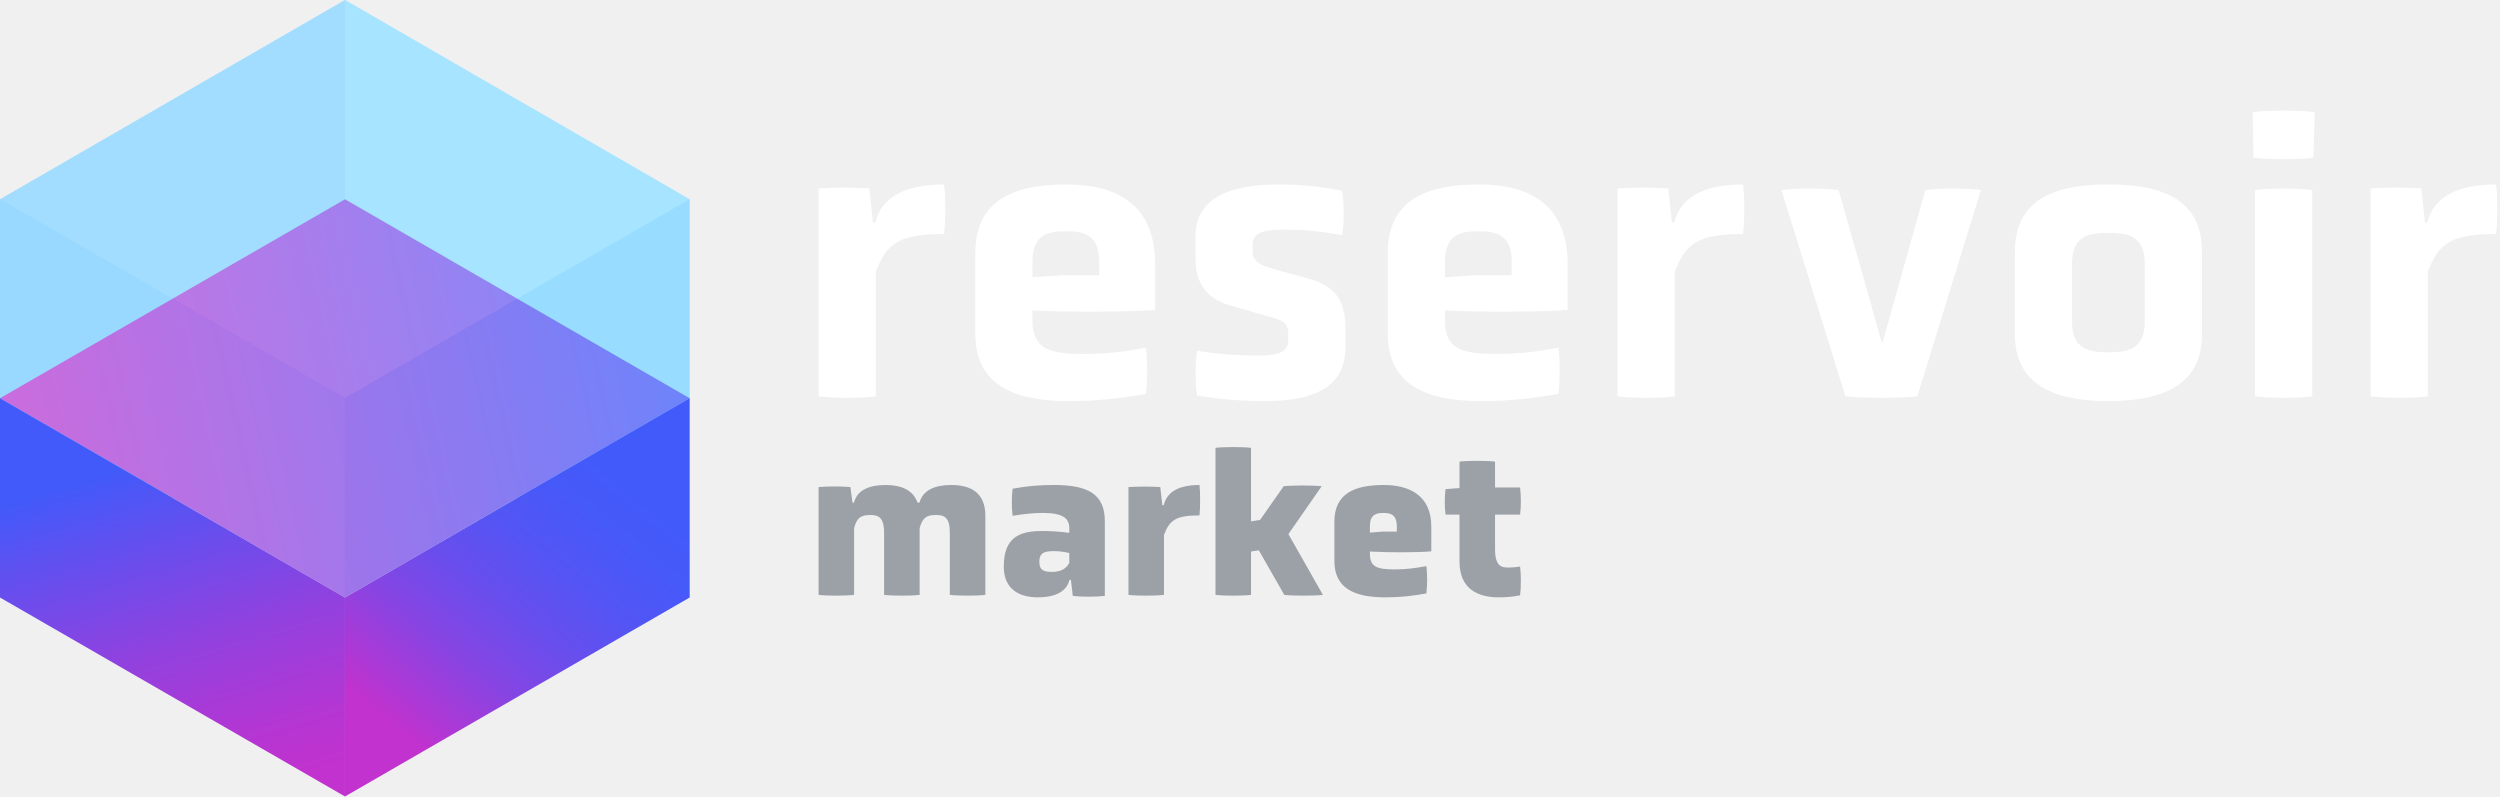
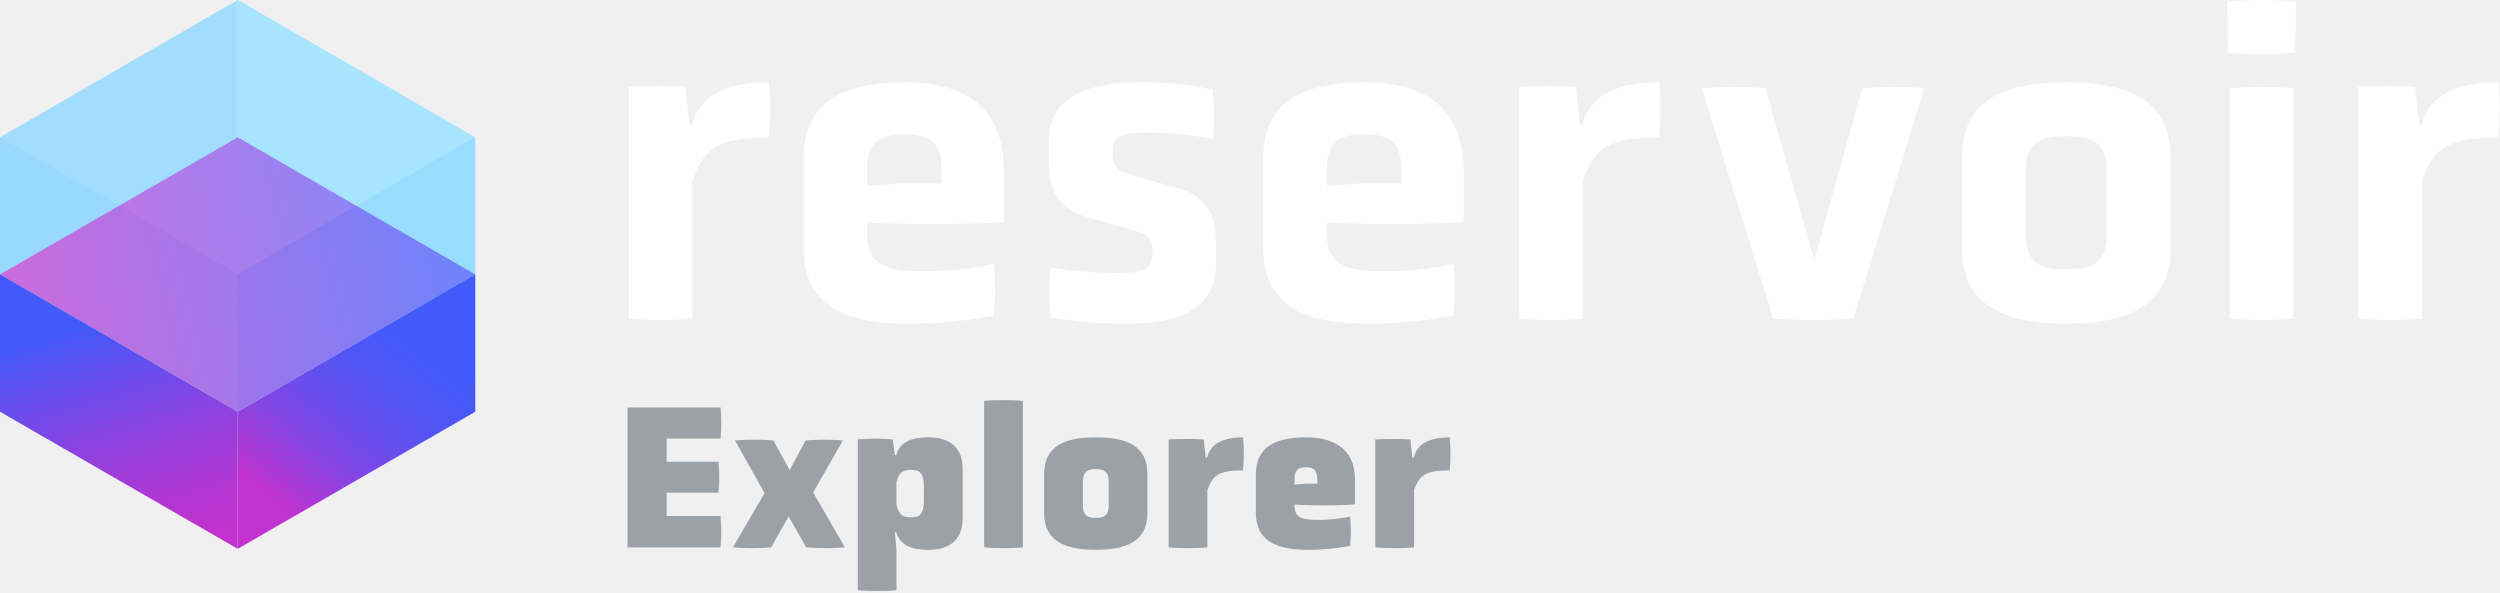
- <svg xmlns="http://www.w3.org/2000/svg" width="113" height="36" viewBox="0 0 113 36" fill="none">
-   <path d="M31.17 27.008L15.594 18V0L31.17 9.008V27.008Z" fill="#80D8FF" />
-   <path d="M0 27.008L15.593 18V0L0 9.008V27.008Z" fill="#7ACFFF" />
-   <path d="M15.593 27.008L31.17 18L15.593 9.008L0 18L15.593 27.008Z" fill="url(#paint0_linear_1110_12604)" />
-   <path opacity="0.3" d="M15.593 36L0 27.008V9.008L15.593 18V36Z" fill="#E4F0FE" />
-   <path d="M0 27.008L15.593 36V27.008L0 18V27.008Z" fill="url(#paint1_linear_1110_12604)" />
-   <path opacity="0.3" d="M15.594 36L31.17 27.008V9.008L15.594 18V36Z" fill="#D0E6FF" />
-   <path d="M31.17 27.008L15.594 36V27.008L31.17 18V27.008Z" fill="url(#paint2_linear_1110_12604)" />
-   <path opacity="0.3" d="M15.593 18L31.17 9.008L15.593 0L0 9.008L15.593 18Z" fill="white" />
-   <path d="M37 8.519C37.759 8.465 38.518 8.465 39.295 8.519L39.457 10.054H39.566C39.855 8.844 41.029 8.338 42.673 8.338C42.745 8.952 42.745 9.964 42.673 10.578C40.632 10.578 40.072 10.994 39.584 12.295V17.913C38.952 18.004 37.615 18.004 37 17.913V8.519Z" fill="white" />
-   <path d="M52.212 14.011C51.002 14.101 48.22 14.119 46.666 14.029V14.481C46.666 15.763 47.407 15.998 48.96 15.998C50.026 15.998 50.785 15.908 51.797 15.709C51.869 16.323 51.869 17.191 51.797 17.805C50.532 18.022 49.52 18.13 48.328 18.13C45.727 18.13 44.083 17.353 44.083 15.059V11.445C44.083 9.043 45.817 8.338 48.22 8.338C50.604 8.338 52.212 9.35 52.212 11.933V14.011ZM49.683 11.825C49.683 10.596 48.978 10.452 48.184 10.452C47.389 10.452 46.666 10.596 46.666 11.825V12.53L48.057 12.439H49.683V11.825Z" fill="white" />
-   <path d="M60.812 15.709C60.812 17.462 59.438 18.13 57.198 18.13C56.241 18.13 55.139 18.058 54.109 17.877C54.019 17.227 54.019 16.486 54.109 15.854C55.085 16.016 56.06 16.07 56.819 16.07C57.542 16.07 58.228 16.016 58.228 15.402V15.059C58.228 14.535 57.867 14.444 57.252 14.282L55.627 13.812C54.597 13.523 54.037 12.873 54.037 11.68V10.687C54.037 9.007 55.482 8.338 57.776 8.338C58.68 8.338 59.619 8.41 60.667 8.627C60.757 9.278 60.757 10 60.667 10.633C59.565 10.434 58.86 10.38 58.066 10.38C57.289 10.38 56.62 10.434 56.62 11.048V11.391C56.62 11.843 57.036 12.006 57.596 12.168L59.113 12.584C60.233 12.891 60.812 13.451 60.812 14.824V15.709Z" fill="white" />
-   <path d="M70.856 14.011C69.646 14.101 66.864 14.119 65.31 14.029V14.481C65.31 15.763 66.051 15.998 67.605 15.998C68.671 15.998 69.429 15.908 70.441 15.709C70.513 16.323 70.513 17.191 70.441 17.805C69.176 18.022 68.165 18.13 66.972 18.13C64.371 18.13 62.727 17.353 62.727 15.059V11.445C62.727 9.043 64.461 8.338 66.864 8.338C69.249 8.338 70.856 9.35 70.856 11.933V14.011ZM68.327 11.825C68.327 10.596 67.623 10.452 66.828 10.452C66.033 10.452 65.31 10.596 65.31 11.825V12.53L66.701 12.439H68.327V11.825Z" fill="white" />
-   <path d="M73.114 8.519C73.873 8.465 74.632 8.465 75.409 8.519L75.571 10.054H75.68C75.969 8.844 77.143 8.338 78.787 8.338C78.859 8.952 78.859 9.964 78.787 10.578C76.746 10.578 76.186 10.994 75.698 12.295V17.913C75.065 18.004 73.728 18.004 73.114 17.913V8.519Z" fill="white" />
-   <path d="M80.522 8.591C81.154 8.5 82.491 8.5 83.106 8.591L85.075 15.546L87.026 8.591C87.64 8.5 88.923 8.5 89.537 8.591L86.665 17.913C85.87 18.003 84.208 18.003 83.413 17.913L80.522 8.591Z" fill="white" />
-   <path d="M99.528 15.113C99.528 17.353 97.829 18.13 95.3 18.13C92.771 18.13 91.073 17.353 91.073 15.113V11.391C91.073 9.06 92.771 8.338 95.3 8.338C97.829 8.338 99.528 9.06 99.528 11.391V15.113ZM96.944 11.915C96.944 10.668 96.185 10.524 95.3 10.524C94.397 10.524 93.656 10.668 93.656 11.915V14.553C93.656 15.781 94.397 15.925 95.3 15.925C96.185 15.925 96.944 15.781 96.944 14.553V11.915Z" fill="white" />
-   <path d="M104.568 7.127C103.936 7.218 102.508 7.218 101.858 7.127L101.822 5.068C102.472 4.977 103.972 4.977 104.622 5.068L104.568 7.127ZM101.93 8.591C102.544 8.5 103.881 8.5 104.514 8.591V17.913C103.881 18.003 102.544 18.003 101.93 17.913V8.591Z" fill="white" />
-   <path d="M107.151 8.518C107.91 8.464 108.669 8.464 109.446 8.518L109.608 10.054H109.717C110.006 8.844 111.18 8.338 112.824 8.338C112.896 8.952 112.896 9.964 112.824 10.578C110.783 10.578 110.222 10.993 109.735 12.294V17.913C109.102 18.003 107.765 18.003 107.151 17.913V8.518Z" fill="white" />
-   <path d="M42.932 26.889C43.312 26.935 44.157 26.935 44.538 26.889V23.305C44.538 22.275 43.879 21.922 43.006 21.922C42.291 21.922 41.725 22.127 41.558 22.721H41.474C41.27 22.136 40.713 21.922 40.035 21.922C39.321 21.922 38.755 22.127 38.597 22.721H38.532L38.439 22.015C38.068 21.978 37.371 21.978 37 22.015V26.889C37.381 26.935 38.225 26.935 38.606 26.889V23.872C38.727 23.389 38.922 23.278 39.349 23.278C39.701 23.278 39.961 23.38 39.961 24.085V26.889C40.333 26.935 41.187 26.935 41.567 26.889V23.872C41.697 23.389 41.892 23.278 42.31 23.278C42.681 23.278 42.932 23.38 42.932 24.085V26.889Z" fill="#9BA1A6" />
-   <path d="M48.49 26.935C48.861 26.982 49.557 26.982 49.938 26.935V23.556C49.938 22.312 49.149 21.922 47.636 21.922C47.032 21.922 46.466 21.959 45.77 22.089C45.723 22.47 45.723 22.934 45.77 23.315C46.327 23.222 46.782 23.185 47.134 23.185C48.053 23.185 48.332 23.435 48.332 23.872V24.085C47.905 24.029 47.571 24.002 47.097 24.002C46.086 24.002 45.371 24.28 45.371 25.608C45.371 26.61 46.039 27 46.912 27C47.636 27 48.202 26.777 48.341 26.211H48.406L48.49 26.935ZM48.332 25.441C48.174 25.738 47.914 25.849 47.543 25.849C47.227 25.849 46.977 25.802 46.977 25.394C46.977 24.967 47.227 24.911 47.664 24.911C47.831 24.911 48.091 24.939 48.332 24.995V25.441Z" fill="#9BA1A6" />
-   <path d="M51.006 26.889C51.386 26.935 52.231 26.935 52.612 26.889V24.178C52.862 23.51 53.15 23.296 54.218 23.296C54.255 22.925 54.255 22.303 54.218 21.922C53.345 21.922 52.751 22.192 52.603 22.832H52.538L52.445 22.015C51.962 21.987 51.489 21.987 51.006 22.015V26.889Z" fill="#9BA1A6" />
-   <path d="M58.05 26.889C58.421 26.935 59.433 26.935 59.795 26.889L58.236 24.141L59.739 21.978C59.377 21.932 58.384 21.932 58.022 21.978L56.955 23.5L56.546 23.565V20.242C56.166 20.196 55.321 20.196 54.94 20.242V26.889C55.321 26.935 56.166 26.935 56.546 26.889V24.93L56.899 24.874L58.05 26.889Z" fill="#9BA1A6" />
-   <path d="M64.695 23.807C64.695 22.377 63.684 21.922 62.542 21.922C61.242 21.922 60.314 22.294 60.314 23.584V25.357C60.314 26.592 61.214 27 62.616 27C63.266 27 63.795 26.944 64.472 26.824C64.519 26.452 64.519 25.97 64.472 25.589C63.953 25.682 63.553 25.738 63.034 25.738C62.217 25.738 61.92 25.608 61.92 25.032V24.93C62.69 24.976 64.101 24.976 64.695 24.921V23.807ZM63.136 24.029H62.467L61.92 24.076V23.779C61.92 23.25 62.217 23.185 62.523 23.185C62.839 23.185 63.136 23.25 63.136 23.788V24.029Z" fill="#9BA1A6" />
-   <path d="M68.708 23.259C68.755 22.888 68.755 22.414 68.708 22.034H67.576V20.864C67.195 20.818 66.351 20.818 65.97 20.864V22.061L65.339 22.108C65.292 22.479 65.292 22.888 65.339 23.259H65.97V25.385C65.97 26.629 66.805 27 67.743 27C68.096 27 68.393 26.972 68.708 26.907C68.755 26.536 68.755 25.979 68.708 25.608C68.551 25.635 68.356 25.654 68.198 25.654C67.873 25.654 67.576 25.608 67.576 24.819V23.259H68.708Z" fill="#9BA1A6" />
+ <svg xmlns="http://www.w3.org/2000/svg" width="781" height="185" viewBox="0 0 781 185" fill="none">
+   <path d="M148.459 128.636L74.27 85.731V0L148.459 42.905V128.636Z" fill="#80D8FF" />
+   <path d="M0 128.636L74.268 85.731V0L0 42.905V128.636Z" fill="#7ACFFF" />
+   <path d="M74.268 128.636L148.457 85.731L74.268 42.906L0 85.731L74.268 128.636Z" fill="url(#paint0_linear_1202_89)" />
+   <path opacity="0.3" d="M74.268 171.462L0 128.636V42.906L74.268 85.731V171.462Z" fill="#E4F0FE" />
+   <path d="M0 128.635L74.268 171.46V128.635L0 85.73V128.635Z" fill="url(#paint1_linear_1202_89)" />
+   <path opacity="0.3" d="M74.27 171.462L148.459 128.636V42.906L74.27 85.731V171.462Z" fill="#D0E6FF" />
+   <path d="M148.459 128.635L74.27 171.46V128.635L148.459 85.73V128.635Z" fill="url(#paint2_linear_1202_89)" />
+   <path opacity="0.3" d="M74.268 85.731L148.457 42.905L74.268 0L0 42.905L74.268 85.731Z" fill="white" />
+   <path d="M196.459 27.104C202.304 26.686 208.148 26.686 214.132 27.104L215.384 38.932H216.219C218.446 29.608 227.491 25.712 240.154 25.712C240.71 30.443 240.71 38.236 240.154 42.967C224.429 42.967 220.115 46.168 216.358 56.187V99.464C211.488 100.16 201.19 100.16 196.459 99.464V27.104V27.104Z" fill="white" />
+   <path d="M313.629 69.407C304.306 70.103 282.876 70.242 270.908 69.546V73.025C270.908 82.905 276.614 84.714 288.581 84.714C296.791 84.714 302.636 84.018 310.429 82.487C310.985 87.219 310.985 93.898 310.429 98.629C300.688 100.299 292.895 101.134 283.711 101.134C263.672 101.134 251.009 95.15 251.009 77.478V49.647C251.009 31.139 264.368 25.712 282.876 25.712C301.244 25.712 313.629 33.505 313.629 53.404V69.407ZM294.147 52.569C294.147 43.106 288.72 41.993 282.598 41.993C276.475 41.993 270.908 43.106 270.908 52.569V57.996L281.623 57.3H294.147V52.569V52.569Z" fill="white" />
+   <path d="M379.866 82.487C379.866 95.985 369.29 101.134 352.035 101.134C344.66 101.134 336.171 100.577 328.239 99.186C327.543 94.176 327.543 88.471 328.239 83.6C335.754 84.853 343.268 85.27 349.113 85.27C354.679 85.27 359.967 84.853 359.967 80.122V77.478C359.967 73.442 357.184 72.746 352.452 71.494L339.928 67.876C331.996 65.65 327.683 60.64 327.683 51.456V43.802C327.683 30.861 338.815 25.712 356.488 25.712C363.446 25.712 370.682 26.268 378.753 27.938C379.448 32.948 379.448 38.514 378.753 43.385C370.264 41.854 364.837 41.437 358.714 41.437C352.731 41.437 347.582 41.854 347.582 46.585V49.229C347.582 52.708 350.782 53.96 355.096 55.213L366.785 58.413C375.413 60.779 379.866 65.093 379.866 75.669V82.487V82.487Z" fill="white" />
+   <path d="M457.236 69.407C447.913 70.103 426.483 70.242 414.515 69.546V73.025C414.515 82.905 420.221 84.714 432.188 84.714C440.398 84.714 446.243 84.018 454.036 82.487C454.592 87.219 454.592 93.898 454.036 98.629C444.295 100.299 436.502 101.134 427.318 101.134C407.279 101.134 394.616 95.15 394.616 77.478V49.647C394.616 31.139 407.975 25.712 426.483 25.712C444.851 25.712 457.236 33.505 457.236 53.404V69.407ZM437.754 52.569C437.754 43.106 432.327 41.993 426.204 41.993C420.082 41.993 414.515 43.106 414.515 52.569V57.996L425.23 57.3H437.754V52.569Z" fill="white" />
+   <path d="M474.627 27.104C480.472 26.686 486.317 26.686 492.3 27.104L493.553 38.932H494.388C496.614 29.608 505.659 25.712 518.322 25.712C518.879 30.443 518.879 38.236 518.322 42.967C502.598 42.967 498.284 46.168 494.527 56.187V99.464C489.656 100.16 479.359 100.16 474.627 99.464V27.104V27.104Z" fill="white" />
+   <path d="M531.685 27.656C536.555 26.96 546.853 26.96 551.584 27.656L566.752 81.231L581.78 27.656C586.512 26.96 596.392 26.96 601.123 27.656L578.997 99.46C572.875 100.156 560.072 100.156 553.949 99.46L531.685 27.656Z" fill="white" />
+   <path d="M678.074 77.892C678.074 95.147 664.993 101.131 645.512 101.131C626.03 101.131 612.949 95.147 612.949 77.892V49.226C612.949 31.275 626.03 25.709 645.512 25.709C664.993 25.709 678.074 31.275 678.074 49.226V77.892ZM658.175 53.261C658.175 43.66 652.33 42.546 645.512 42.546C638.554 42.546 632.848 43.66 632.848 53.261V73.578C632.848 83.04 638.554 84.154 645.512 84.154C652.33 84.154 658.175 83.04 658.175 73.578V53.261Z" fill="white" />
+   <path d="M716.897 16.386C712.027 17.081 701.033 17.081 696.024 16.386L695.746 0.522C700.755 -0.174 712.305 -0.174 717.315 0.522L716.897 16.386ZM696.581 27.657C701.312 26.961 711.609 26.961 716.48 27.657V99.461C711.609 100.157 701.312 100.157 696.581 99.461V27.657Z" fill="white" />
+   <path d="M736.797 27.1C742.641 26.683 748.486 26.683 754.47 27.1L755.722 38.928H756.557C758.783 29.605 767.828 25.709 780.492 25.709C781.048 30.44 781.048 38.233 780.492 42.964C764.767 42.964 760.453 46.164 756.696 56.184V99.461C751.826 100.157 741.528 100.157 736.797 99.461V27.1V27.1Z" fill="white" />
+   <path d="M225.088 171H196.032V127.288H225.088C225.408 130.104 225.408 134.2 225.088 137.016H208.256V144.248H224.448C224.768 147.064 224.768 151.096 224.448 153.912H208.256V161.208H225.088C225.408 164.024 225.408 168.184 225.088 171Z" fill="#9BA1A6" />
+   <path d="M251.86 171L246.356 161.336L240.916 171C236.82 171.32 233.044 171.32 228.948 171L238.868 154.04L229.588 137.592C233.556 137.272 237.652 137.272 241.62 137.592L246.676 146.872L251.668 137.592C255.828 137.272 259.156 137.272 263.316 137.592L254.036 153.848L263.956 171C259.988 171.32 255.828 171.32 251.86 171Z" fill="#9BA1A6" />
+   <path d="M267.959 184.376V137.272C270.775 136.952 276.087 136.952 278.903 137.272L279.543 142.136H279.991C281.207 137.976 284.919 136.632 289.975 136.632C296.119 136.632 300.727 139.192 300.727 146.488V161.912C300.727 169.144 296.119 171.768 289.975 171.768C284.919 171.768 281.207 170.424 279.991 166.264H279.543L280.055 171.768V184.376C277.239 184.696 270.775 184.696 267.959 184.376ZM288.631 156.216V152.184C288.631 147.512 287.095 146.808 284.727 146.808C281.975 146.808 280.887 147.448 280.055 150.648V157.752C280.887 160.952 281.975 161.592 284.727 161.592C287.095 161.592 288.631 160.888 288.631 156.216Z" fill="#9BA1A6" />
+   <path d="M307.459 171V125.24C310.275 124.92 316.739 124.92 319.555 125.24V171C316.739 171.32 310.275 171.32 307.459 171Z" fill="#9BA1A6" />
+   <path d="M358.453 148.152V160.44C358.453 168.952 351.989 171.768 342.325 171.768C332.661 171.768 326.197 168.952 326.197 160.44V148.152C326.197 139.192 332.661 136.632 342.325 136.632C351.989 136.632 358.453 139.192 358.453 148.152ZM346.357 157.88V150.52C346.357 147 344.501 146.552 342.325 146.552C340.149 146.552 338.293 147 338.293 150.52V157.88C338.293 161.336 340.149 161.784 342.325 161.784C344.501 161.784 346.357 161.336 346.357 157.88Z" fill="#9BA1A6" />
+   <path d="M365.084 171V137.272C368.732 137.08 372.38 137.08 376.028 137.272L376.668 142.968H377.116C378.14 138.488 382.3 136.632 388.316 136.632C388.636 139.448 388.636 144.12 388.316 146.936C380.892 146.936 378.908 148.408 377.18 153.016V171C374.364 171.32 367.9 171.32 365.084 171Z" fill="#9BA1A6" />
+   <path d="M423.298 149.752V157.56C419.394 157.944 409.602 158.008 404.418 157.624V157.816C404.418 161.528 406.21 162.424 411.906 162.424C415.426 162.424 418.178 162.04 421.762 161.4C422.082 164.216 422.082 167.736 421.762 170.552C416.962 171.384 413.25 171.768 408.642 171.768C398.722 171.768 392.322 168.952 392.322 160.184V148.344C392.322 139.192 398.914 136.632 408.066 136.632C415.618 136.632 423.298 139.512 423.298 149.752ZM411.522 151.096V149.752C411.522 146.36 409.73 145.976 407.938 145.976C406.146 145.976 404.418 146.36 404.418 149.688V151.416L407.618 151.096H411.522Z" fill="#9BA1A6" />
+   <path d="M429.647 171V137.272C433.295 137.08 436.943 137.08 440.591 137.272L441.231 142.968H441.679C442.703 138.488 446.863 136.632 452.879 136.632C453.199 139.448 453.199 144.12 452.879 146.936C445.455 146.936 443.471 148.408 441.743 153.016V171C438.927 171.32 432.463 171.32 429.647 171Z" fill="#9BA1A6" />
  <defs>
-     <linearGradient id="paint0_linear_1110_12604" x1="0.583" y1="21.361" x2="31.008" y2="14.56" gradientUnits="userSpaceOnUse">
+     <linearGradient id="paint0_linear_1202_89" x1="2.778" y1="101.737" x2="147.684" y2="69.348" gradientUnits="userSpaceOnUse">
      <stop stop-color="#C132CE" />
      <stop offset="1" stop-color="#425AFA" />
    </linearGradient>
-     <linearGradient id="paint1_linear_1110_12604" x1="5.993" y1="21.016" x2="10.481" y2="35.944" gradientUnits="userSpaceOnUse">
+     <linearGradient id="paint1_linear_1202_89" x1="28.546" y1="100.097" x2="49.919" y2="171.197" gradientUnits="userSpaceOnUse">
      <stop stop-color="#425AFA" />
      <stop offset="0.16" stop-color="#5A52F2" />
      <stop offset="0.55" stop-color="#9241DE" />
      <stop offset="0.84" stop-color="#B436D3" />
      <stop offset="1" stop-color="#C132CE" />
    </linearGradient>
-     <linearGradient id="paint2_linear_1110_12604" x1="18.349" y1="33.182" x2="28.29" y2="20.985" gradientUnits="userSpaceOnUse">
+     <linearGradient id="paint2_linear_1202_89" x1="87.391" y1="158.042" x2="134.738" y2="99.948" gradientUnits="userSpaceOnUse">
      <stop stop-color="#C132CE" />
      <stop offset="0.1" stop-color="#AB39D6" />
      <stop offset="0.28" stop-color="#8545E3" />
      <stop offset="0.47" stop-color="#684EED" />
      <stop offset="0.65" stop-color="#5355F4" />
      <stop offset="0.83" stop-color="#4659F9" />
      <stop offset="1" stop-color="#425AFA" />
    </linearGradient>
  </defs>
</svg>
